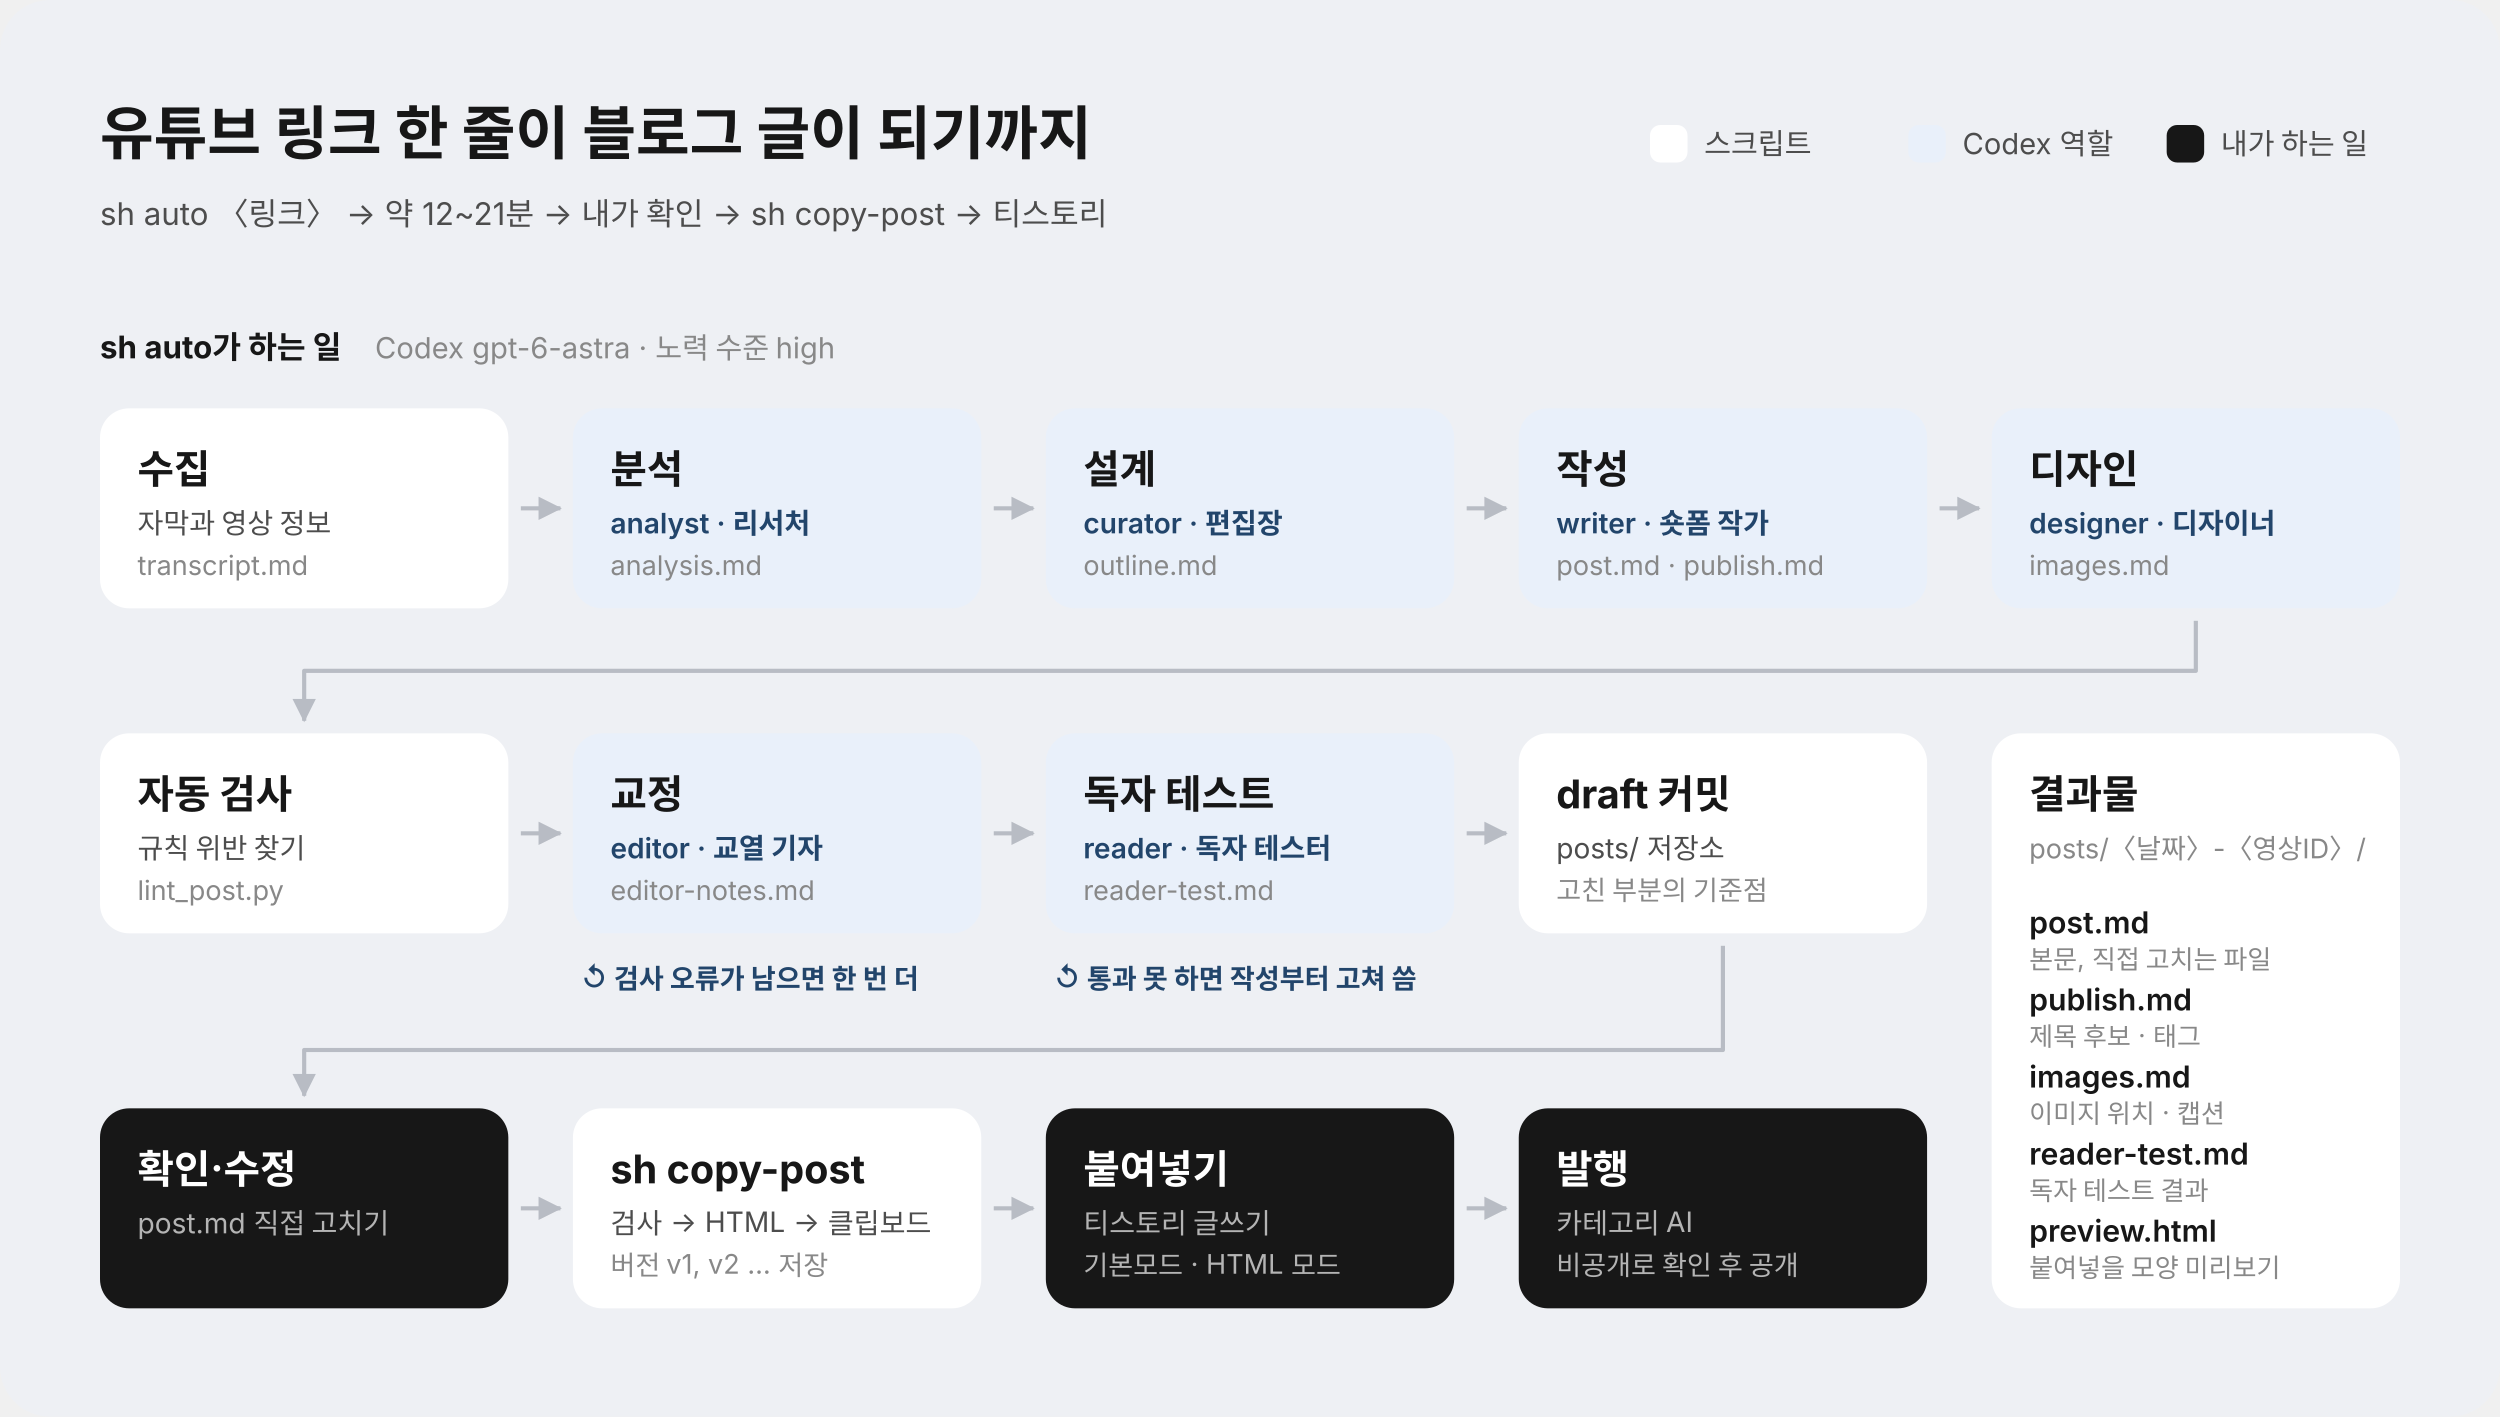
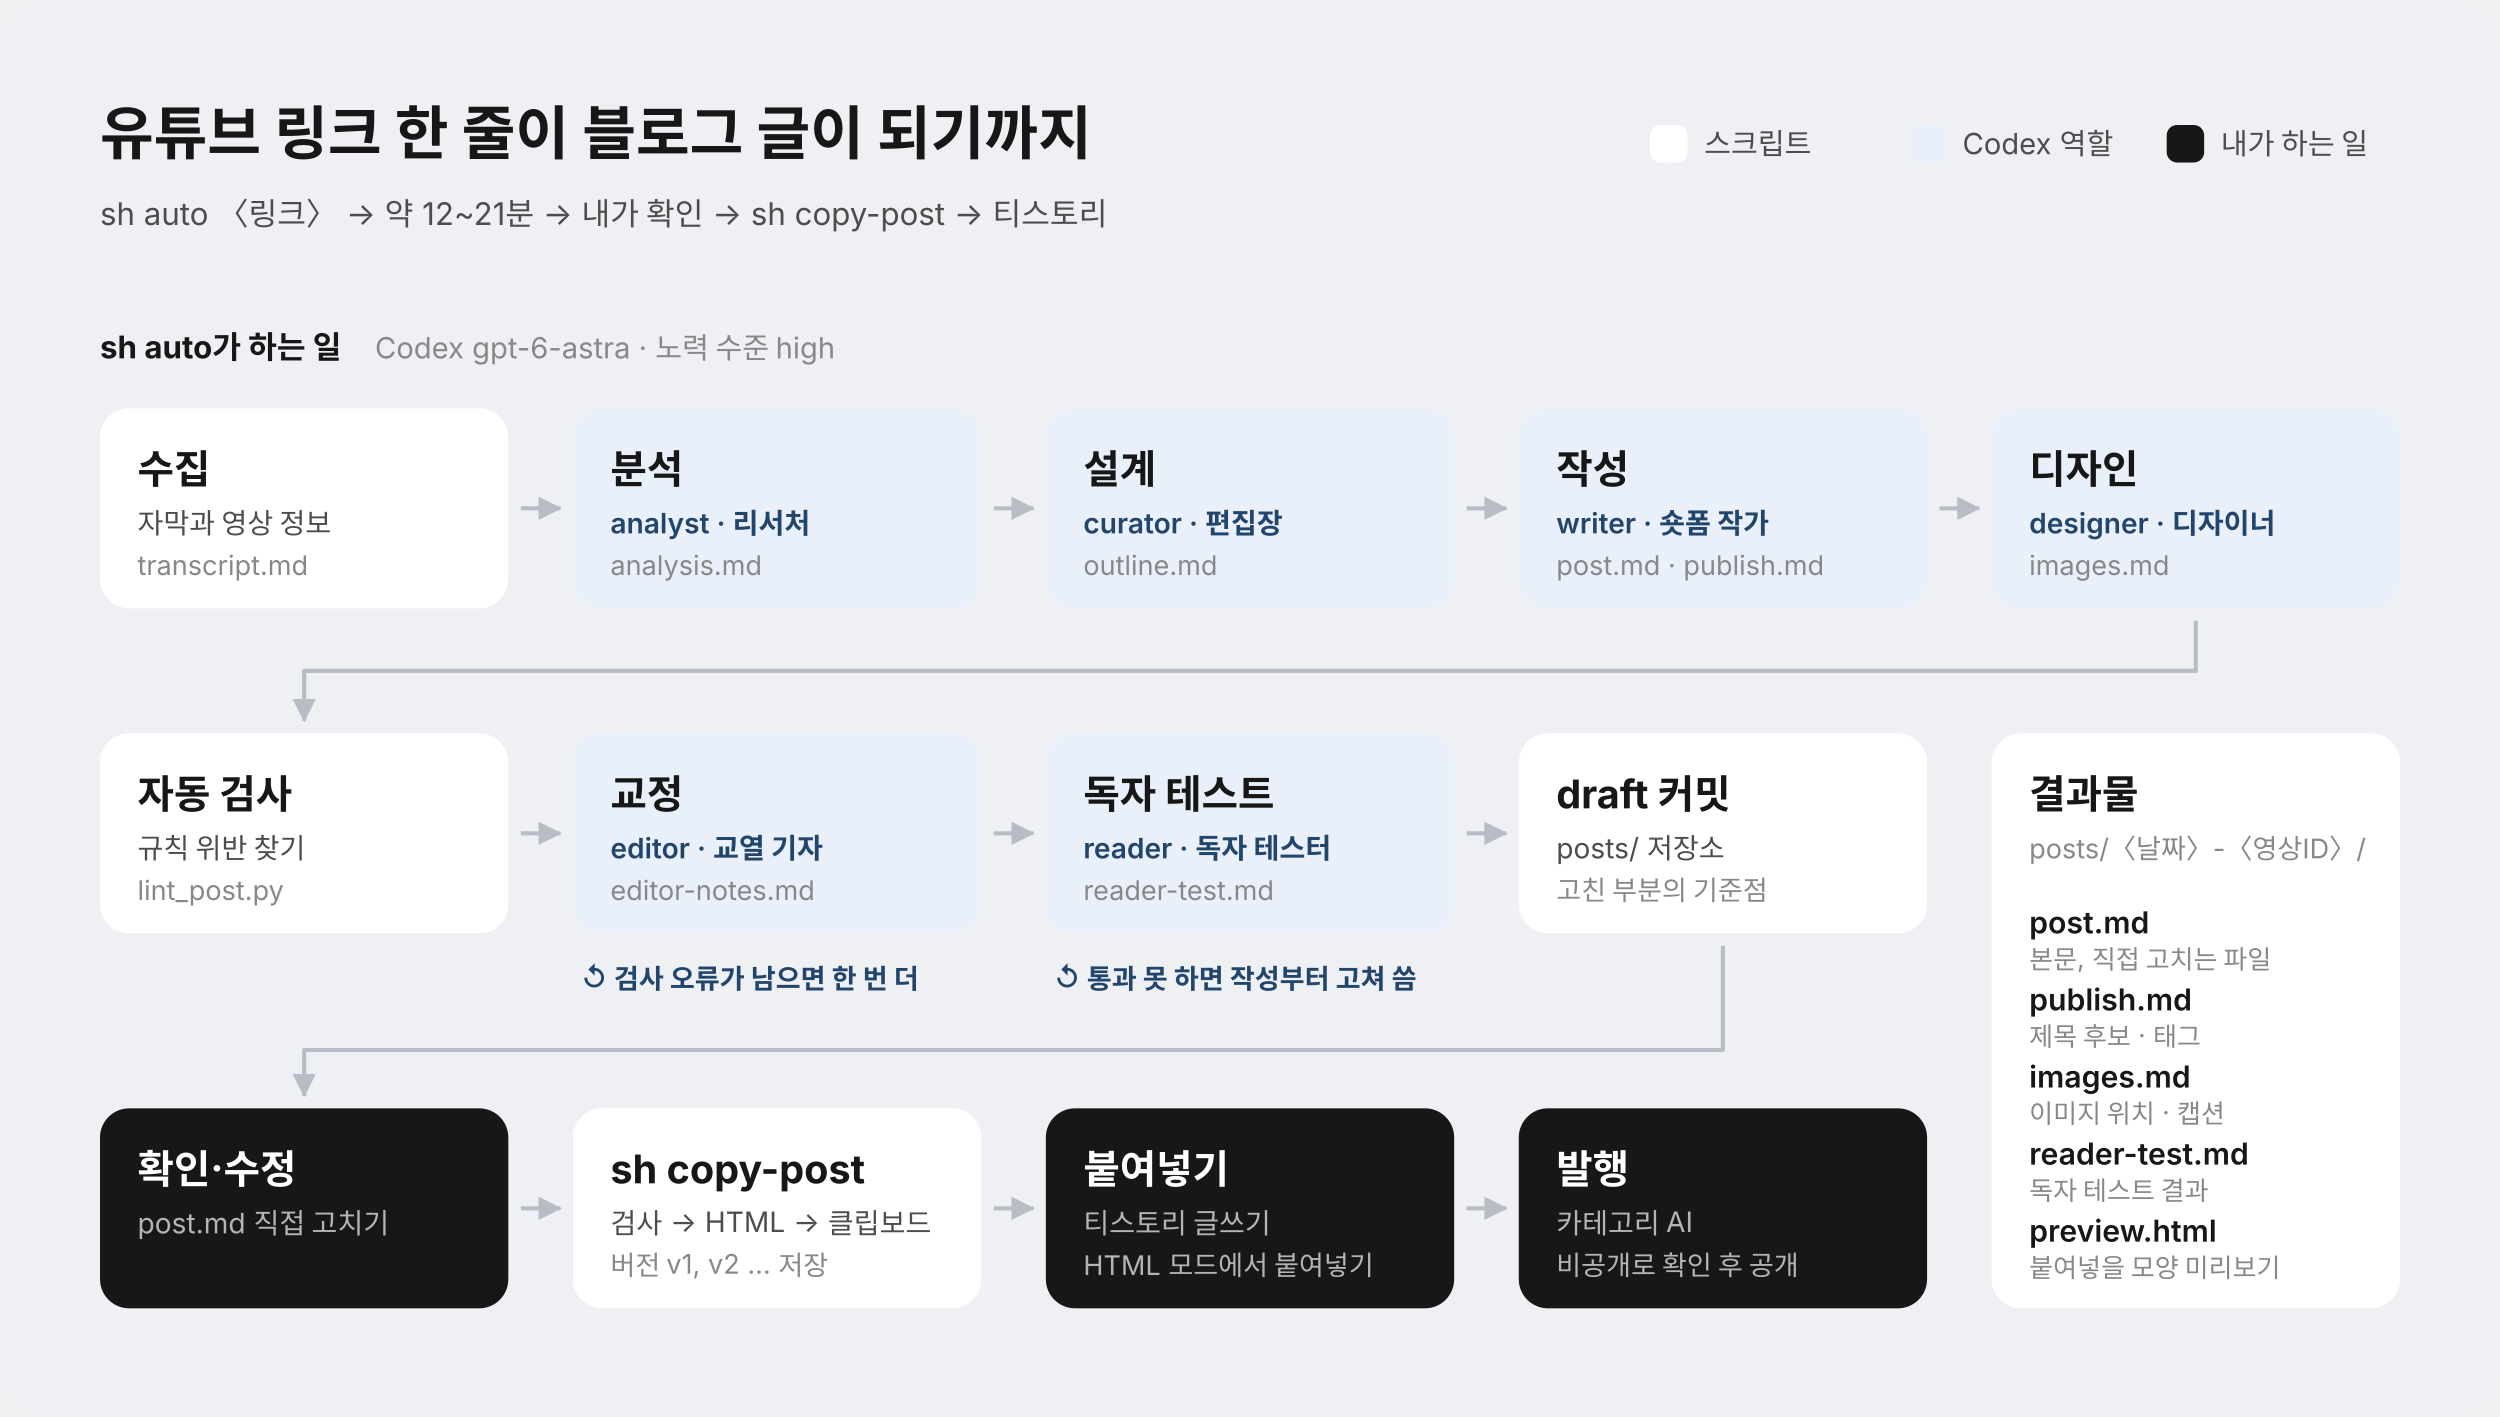
<svg xmlns="http://www.w3.org/2000/svg" width="1200" height="680" viewBox="0 0 1200 680" font-family="-apple-system, BlinkMacSystemFont, 'Apple SD Gothic Neo', 'Pretendard', 'Noto Sans KR', 'Segoe UI', sans-serif">
  <defs>
    <marker id="a" viewBox="0 0 10 10" refX="8.5" refY="5" markerWidth="7" markerHeight="7" orient="auto">
      <path d="M1 1 L9 5 L1 9 z" fill="#b8bcc4" />
    </marker>
  </defs>
  <rect width="1200" height="680" rx="24" fill="#eef0f4" />
  <text x="48" y="74" font-size="28" font-weight="700" fill="#171717" text-anchor="start">유튜브 링크 한 줄이 블로그 글이 되기까지</text>
  <text x="48" y="108" font-size="15" font-weight="400" fill="#4d4d4d" text-anchor="start">sh auto 〈링크〉 → 약 12~21분 → 내가 확인 → sh copy-post → 티스토리</text>
  <rect x="792" y="60" width="18" height="18" rx="5" fill="#ffffff" />
  <text x="818" y="74" font-size="14" font-weight="400" fill="#4d4d4d" text-anchor="start">스크립트</text>
  <rect x="916" y="60" width="18" height="18" rx="5" fill="#e9f0fa" />
  <text x="942" y="74" font-size="14" font-weight="400" fill="#4d4d4d" text-anchor="start">Codex 역할</text>
  <rect x="1040" y="60" width="18" height="18" rx="5" fill="#171717" />
  <text x="1066" y="74" font-size="14" font-weight="400" fill="#4d4d4d" text-anchor="start">내가 하는 일</text>
  <text x="48" y="172" font-size="15" font-weight="700" fill="#171717" text-anchor="start">sh auto가 하는 일</text>
  <text x="180" y="172" font-size="14" font-weight="400" fill="#888888" text-anchor="start">Codex gpt-6-astra · 노력 수준 high</text>
  <rect x="48" y="196" width="196" height="96" rx="14" fill="#ffffff" />
  <text x="66" y="232" font-size="19" font-weight="700" fill="#171717" text-anchor="start">수집</text>
  <text x="66" y="256" font-size="13.5" font-weight="400" fill="#4d4d4d" text-anchor="start">자막과 영상 정보</text>
  <text x="66" y="276" font-size="13" font-weight="400" fill="#888888" text-anchor="start">transcript.md</text>
  <rect x="275" y="196" width="196" height="96" rx="14" fill="#e9f0fa" />
  <text x="293" y="232" font-size="19" font-weight="700" fill="#171717" text-anchor="start">분석</text>
  <text x="293" y="256" font-size="13.5" font-weight="600" fill="#22456b" text-anchor="start">analyst · 리서처</text>
  <text x="293" y="276" font-size="13" font-weight="400" fill="#888888" text-anchor="start">analysis.md</text>
  <path d="M250 244.0 H269" fill="none" stroke="#b8bcc4" stroke-width="2" stroke-linejoin="round" marker-end="url(#a)" />
  <rect x="502" y="196" width="196" height="96" rx="14" fill="#e9f0fa" />
  <text x="520" y="232" font-size="19" font-weight="700" fill="#171717" text-anchor="start">설계</text>
  <text x="520" y="256" font-size="13.5" font-weight="600" fill="#22456b" text-anchor="start">curator · 편집장</text>
  <text x="520" y="276" font-size="13" font-weight="400" fill="#888888" text-anchor="start">outline.md</text>
  <path d="M477 244.0 H496" fill="none" stroke="#b8bcc4" stroke-width="2" stroke-linejoin="round" marker-end="url(#a)" />
  <rect x="729" y="196" width="196" height="96" rx="14" fill="#e9f0fa" />
  <text x="747" y="232" font-size="19" font-weight="700" fill="#171717" text-anchor="start">작성</text>
  <text x="747" y="256" font-size="13.5" font-weight="600" fill="#22456b" text-anchor="start">writer · 숏폼 작가</text>
  <text x="747" y="276" font-size="13" font-weight="400" fill="#888888" text-anchor="start">post.md · publish.md</text>
  <path d="M704 244.0 H723" fill="none" stroke="#b8bcc4" stroke-width="2" stroke-linejoin="round" marker-end="url(#a)" />
  <rect x="956" y="196" width="196" height="96" rx="14" fill="#e9f0fa" />
  <text x="974" y="232" font-size="19" font-weight="700" fill="#171717" text-anchor="start">디자인</text>
  <text x="974" y="256" font-size="13.5" font-weight="600" fill="#22456b" text-anchor="start">designer · 디자이너</text>
  <text x="974" y="276" font-size="13" font-weight="400" fill="#888888" text-anchor="start">images.md</text>
  <path d="M931 244.0 H950" fill="none" stroke="#b8bcc4" stroke-width="2" stroke-linejoin="round" marker-end="url(#a)" />
  <rect x="48" y="352" width="196" height="96" rx="14" fill="#ffffff" />
  <text x="66" y="388" font-size="19" font-weight="700" fill="#171717" text-anchor="start">자동 검사</text>
  <text x="66" y="412" font-size="13.5" font-weight="400" fill="#4d4d4d" text-anchor="start">규칙 위반 찾기</text>
  <text x="66" y="432" font-size="13" font-weight="400" fill="#888888" text-anchor="start">lint_post.py</text>
  <rect x="275" y="352" width="196" height="96" rx="14" fill="#e9f0fa" />
  <text x="293" y="388" font-size="19" font-weight="700" fill="#171717" text-anchor="start">교정</text>
  <text x="293" y="412" font-size="13.5" font-weight="600" fill="#22456b" text-anchor="start">editor · 교열 기자</text>
  <text x="293" y="432" font-size="13" font-weight="400" fill="#888888" text-anchor="start">editor-notes.md</text>
  <text x="279" y="474" font-size="13" font-weight="600" fill="#22456b" text-anchor="start">↺ 검사 오류가 남으면 한 번 더</text>
  <path d="M250 400.0 H269" fill="none" stroke="#b8bcc4" stroke-width="2" stroke-linejoin="round" marker-end="url(#a)" />
  <rect x="502" y="352" width="196" height="96" rx="14" fill="#e9f0fa" />
  <text x="520" y="388" font-size="19" font-weight="700" fill="#171717" text-anchor="start">독자 테스트</text>
  <text x="520" y="412" font-size="13.5" font-weight="600" fill="#22456b" text-anchor="start">reader · 독자 테스터</text>
  <text x="520" y="432" font-size="13" font-weight="400" fill="#888888" text-anchor="start">reader-test.md</text>
  <text x="506" y="474" font-size="13" font-weight="600" fill="#22456b" text-anchor="start">↺ 통과 못 하면 작성부터 고쳐 씀</text>
  <path d="M477 400.0 H496" fill="none" stroke="#b8bcc4" stroke-width="2" stroke-linejoin="round" marker-end="url(#a)" />
  <rect x="729" y="352" width="196" height="96" rx="14" fill="#ffffff" />
  <text x="747" y="388" font-size="19" font-weight="700" fill="#171717" text-anchor="start">draft 커밋</text>
  <text x="747" y="412" font-size="13.5" font-weight="400" fill="#4d4d4d" text-anchor="start">posts/ 저장소</text>
  <text x="747" y="432" font-size="13" font-weight="400" fill="#888888" text-anchor="start">고친 부분의 기준점</text>
  <path d="M704 400.0 H723" fill="none" stroke="#b8bcc4" stroke-width="2" stroke-linejoin="round" marker-end="url(#a)" />
  <rect x="48" y="532" width="196" height="96" rx="14" fill="#171717" />
  <text x="66" y="568" font-size="19" font-weight="700" fill="#ffffff" text-anchor="start">확인·수정</text>
  <text x="66" y="592" font-size="13.5" font-weight="400" fill="#b4b4b4" text-anchor="start">post.md 직접 고치기</text>
  <rect x="275" y="532" width="196" height="96" rx="14" fill="#ffffff" />
  <text x="293" y="568" font-size="19" font-weight="700" fill="#171717" text-anchor="start">sh copy-post</text>
  <text x="293" y="592" font-size="13.5" font-weight="400" fill="#4d4d4d" text-anchor="start">검사 → HTML → 클립보드</text>
  <text x="293" y="612" font-size="13" font-weight="400" fill="#888888" text-anchor="start">버전 v1, v2 … 저장</text>
  <path d="M250 580.0 H269" fill="none" stroke="#b8bcc4" stroke-width="2" stroke-linejoin="round" marker-end="url(#a)" />
  <rect x="502" y="532" width="196" height="96" rx="14" fill="#171717" />
  <text x="520" y="568" font-size="19" font-weight="700" fill="#ffffff" text-anchor="start">붙여넣기</text>
  <text x="520" y="592" font-size="13.5" font-weight="400" fill="#b4b4b4" text-anchor="start">티스토리 글쓰기</text>
-   <text x="520" y="612" font-size="13" font-weight="400" fill="#b4b4b4" text-anchor="start">기본모드 · HTML 모드</text>
+   <text x="520" y="612" font-size="13" font-weight="400" fill="#b4b4b4" text-anchor="start">HTML 모드에서 붙여넣기</text>
  <path d="M477 580.0 H496" fill="none" stroke="#b8bcc4" stroke-width="2" stroke-linejoin="round" marker-end="url(#a)" />
  <rect x="729" y="532" width="196" height="96" rx="14" fill="#171717" />
  <text x="747" y="568" font-size="19" font-weight="700" fill="#ffffff" text-anchor="start">발행</text>
  <text x="747" y="592" font-size="13.5" font-weight="400" fill="#b4b4b4" text-anchor="start">카테고리 AI</text>
  <text x="747" y="612" font-size="13" font-weight="400" fill="#b4b4b4" text-anchor="start">비공개로 확인 후 공개</text>
  <path d="M704 580.0 H723" fill="none" stroke="#b8bcc4" stroke-width="2" stroke-linejoin="round" marker-end="url(#a)" />
  <rect x="956" y="352" width="196" height="276" rx="14" fill="#ffffff" />
  <text x="974" y="388" font-size="19" font-weight="700" fill="#171717" text-anchor="start">결과물</text>
  <text x="974" y="412" font-size="13" font-weight="400" fill="#888888" text-anchor="start">posts/〈날짜〉-〈영상ID〉/</text>
  <text x="974" y="448" font-size="14.5" font-weight="600" fill="#171717" text-anchor="start">post.md</text>
  <text x="974" y="465" font-size="12.5" font-weight="400" fill="#888888" text-anchor="start">본문, 직접 고치는 파일</text>
  <text x="974" y="485" font-size="14.5" font-weight="600" fill="#171717" text-anchor="start">publish.md</text>
  <text x="974" y="502" font-size="12.5" font-weight="400" fill="#888888" text-anchor="start">제목 후보 · 태그</text>
  <text x="974" y="522" font-size="14.5" font-weight="600" fill="#171717" text-anchor="start">images.md</text>
  <text x="974" y="539" font-size="12.5" font-weight="400" fill="#888888" text-anchor="start">이미지 위치 · 캡션</text>
  <text x="974" y="559" font-size="14.5" font-weight="600" fill="#171717" text-anchor="start">reader-test.md</text>
  <text x="974" y="576" font-size="12.5" font-weight="400" fill="#888888" text-anchor="start">독자 테스트 결과</text>
  <text x="974" y="596" font-size="14.5" font-weight="600" fill="#171717" text-anchor="start">preview.html</text>
  <text x="974" y="613" font-size="12.5" font-weight="400" fill="#888888" text-anchor="start">붙여넣을 모양 미리보기</text>
  <path d="M1054.0 298 V322.0 H146.0 V346" fill="none" stroke="#b8bcc4" stroke-width="2" stroke-linejoin="round" marker-end="url(#a)" />
  <path d="M827.0 454 V504.0 H146.0 V526" fill="none" stroke="#b8bcc4" stroke-width="2" stroke-linejoin="round" marker-end="url(#a)" />
</svg>
